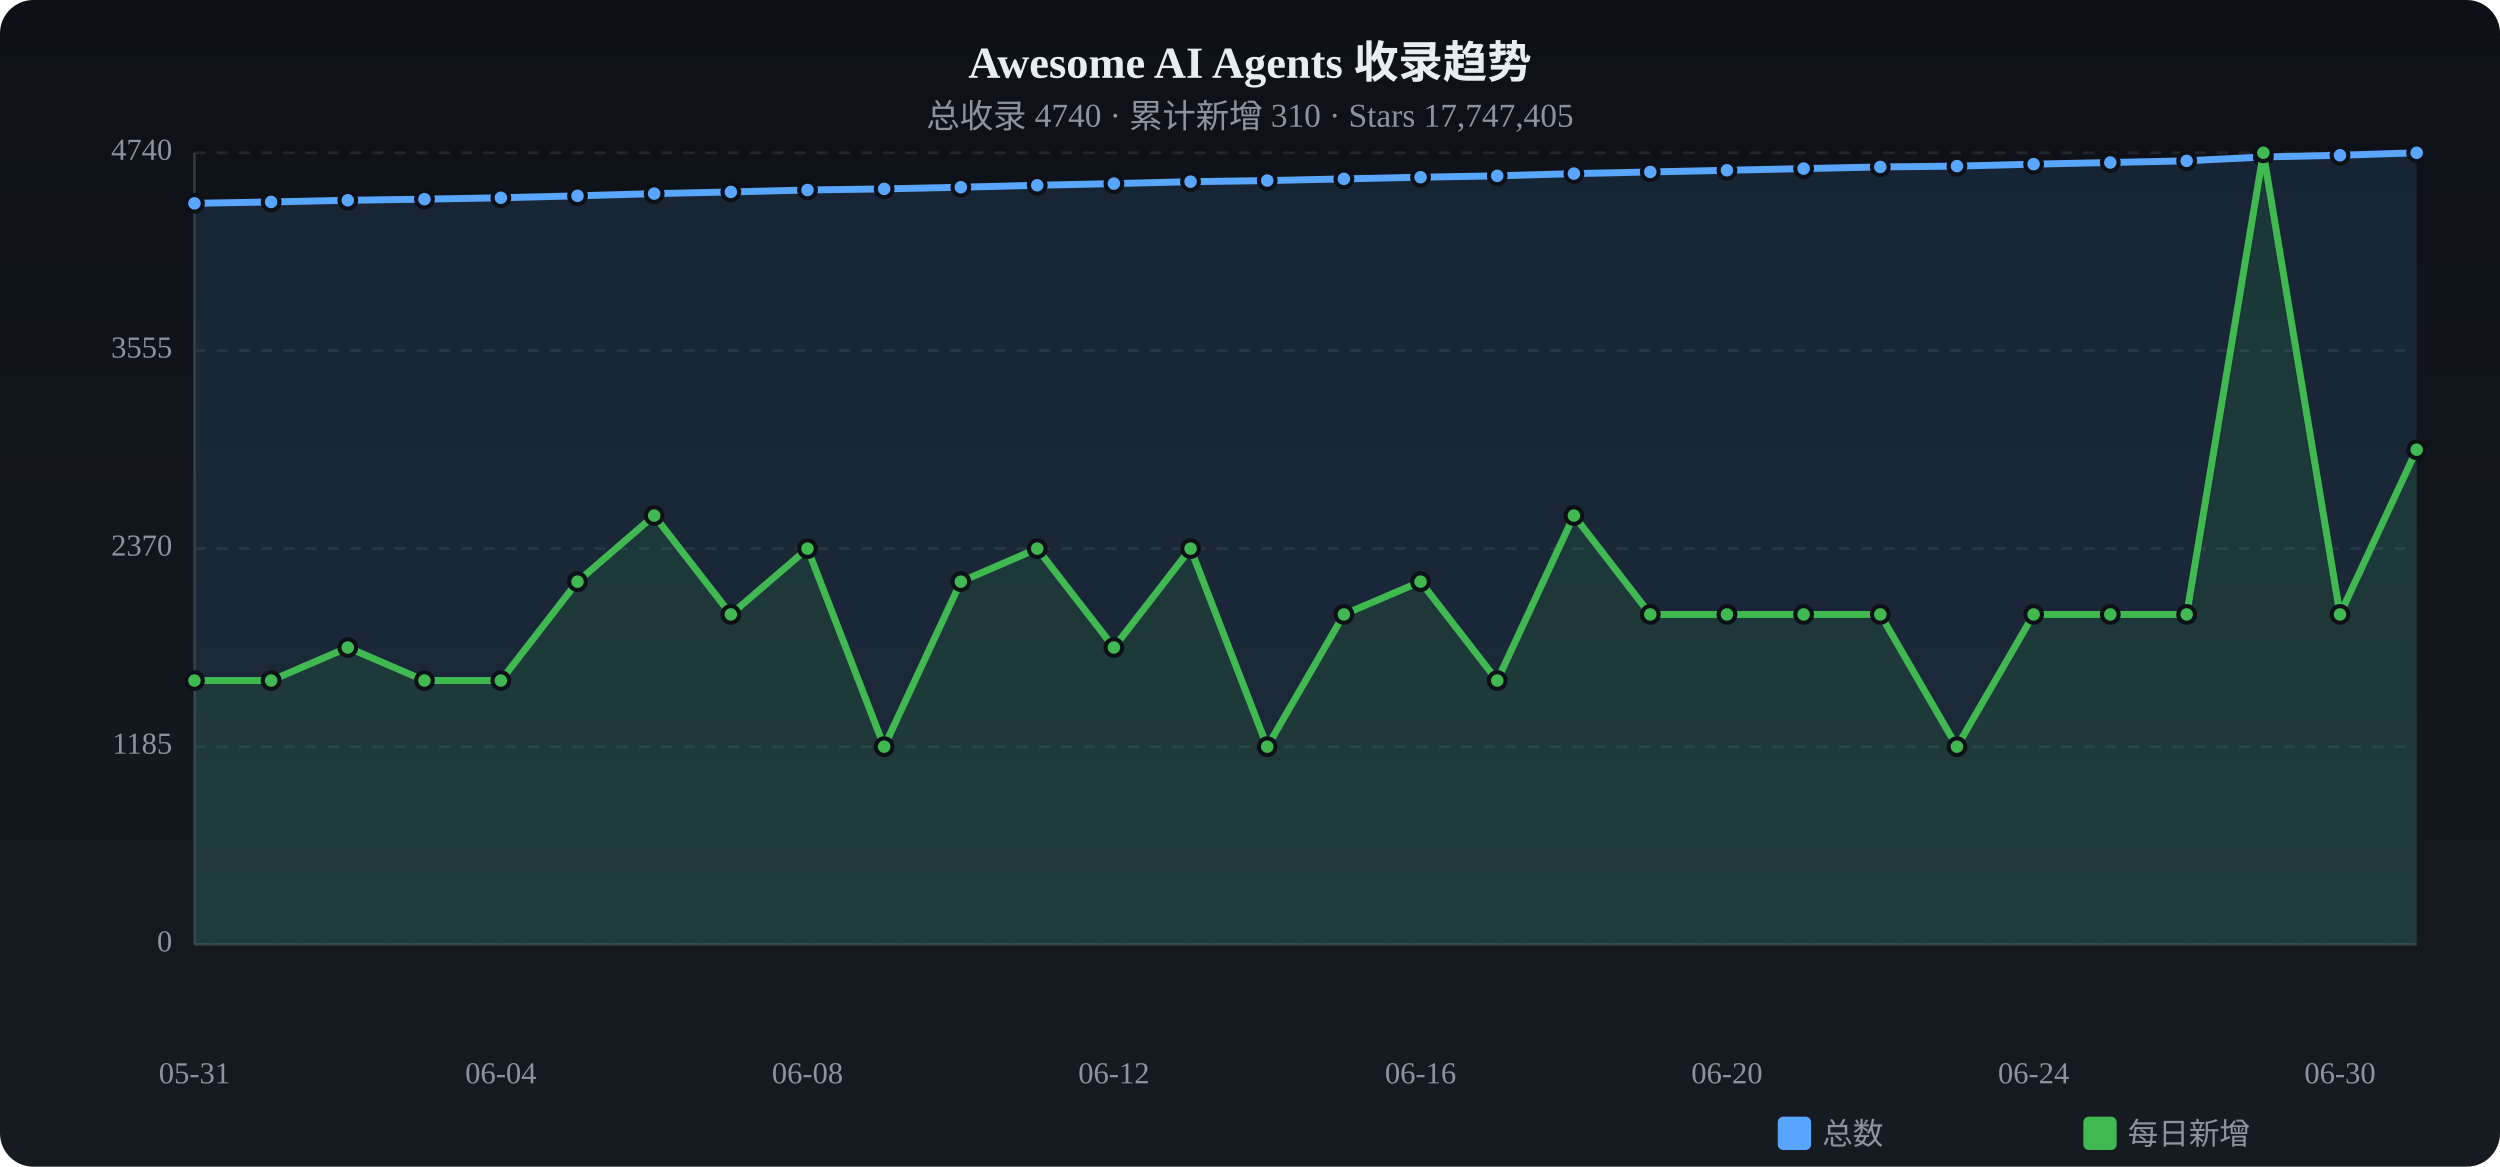
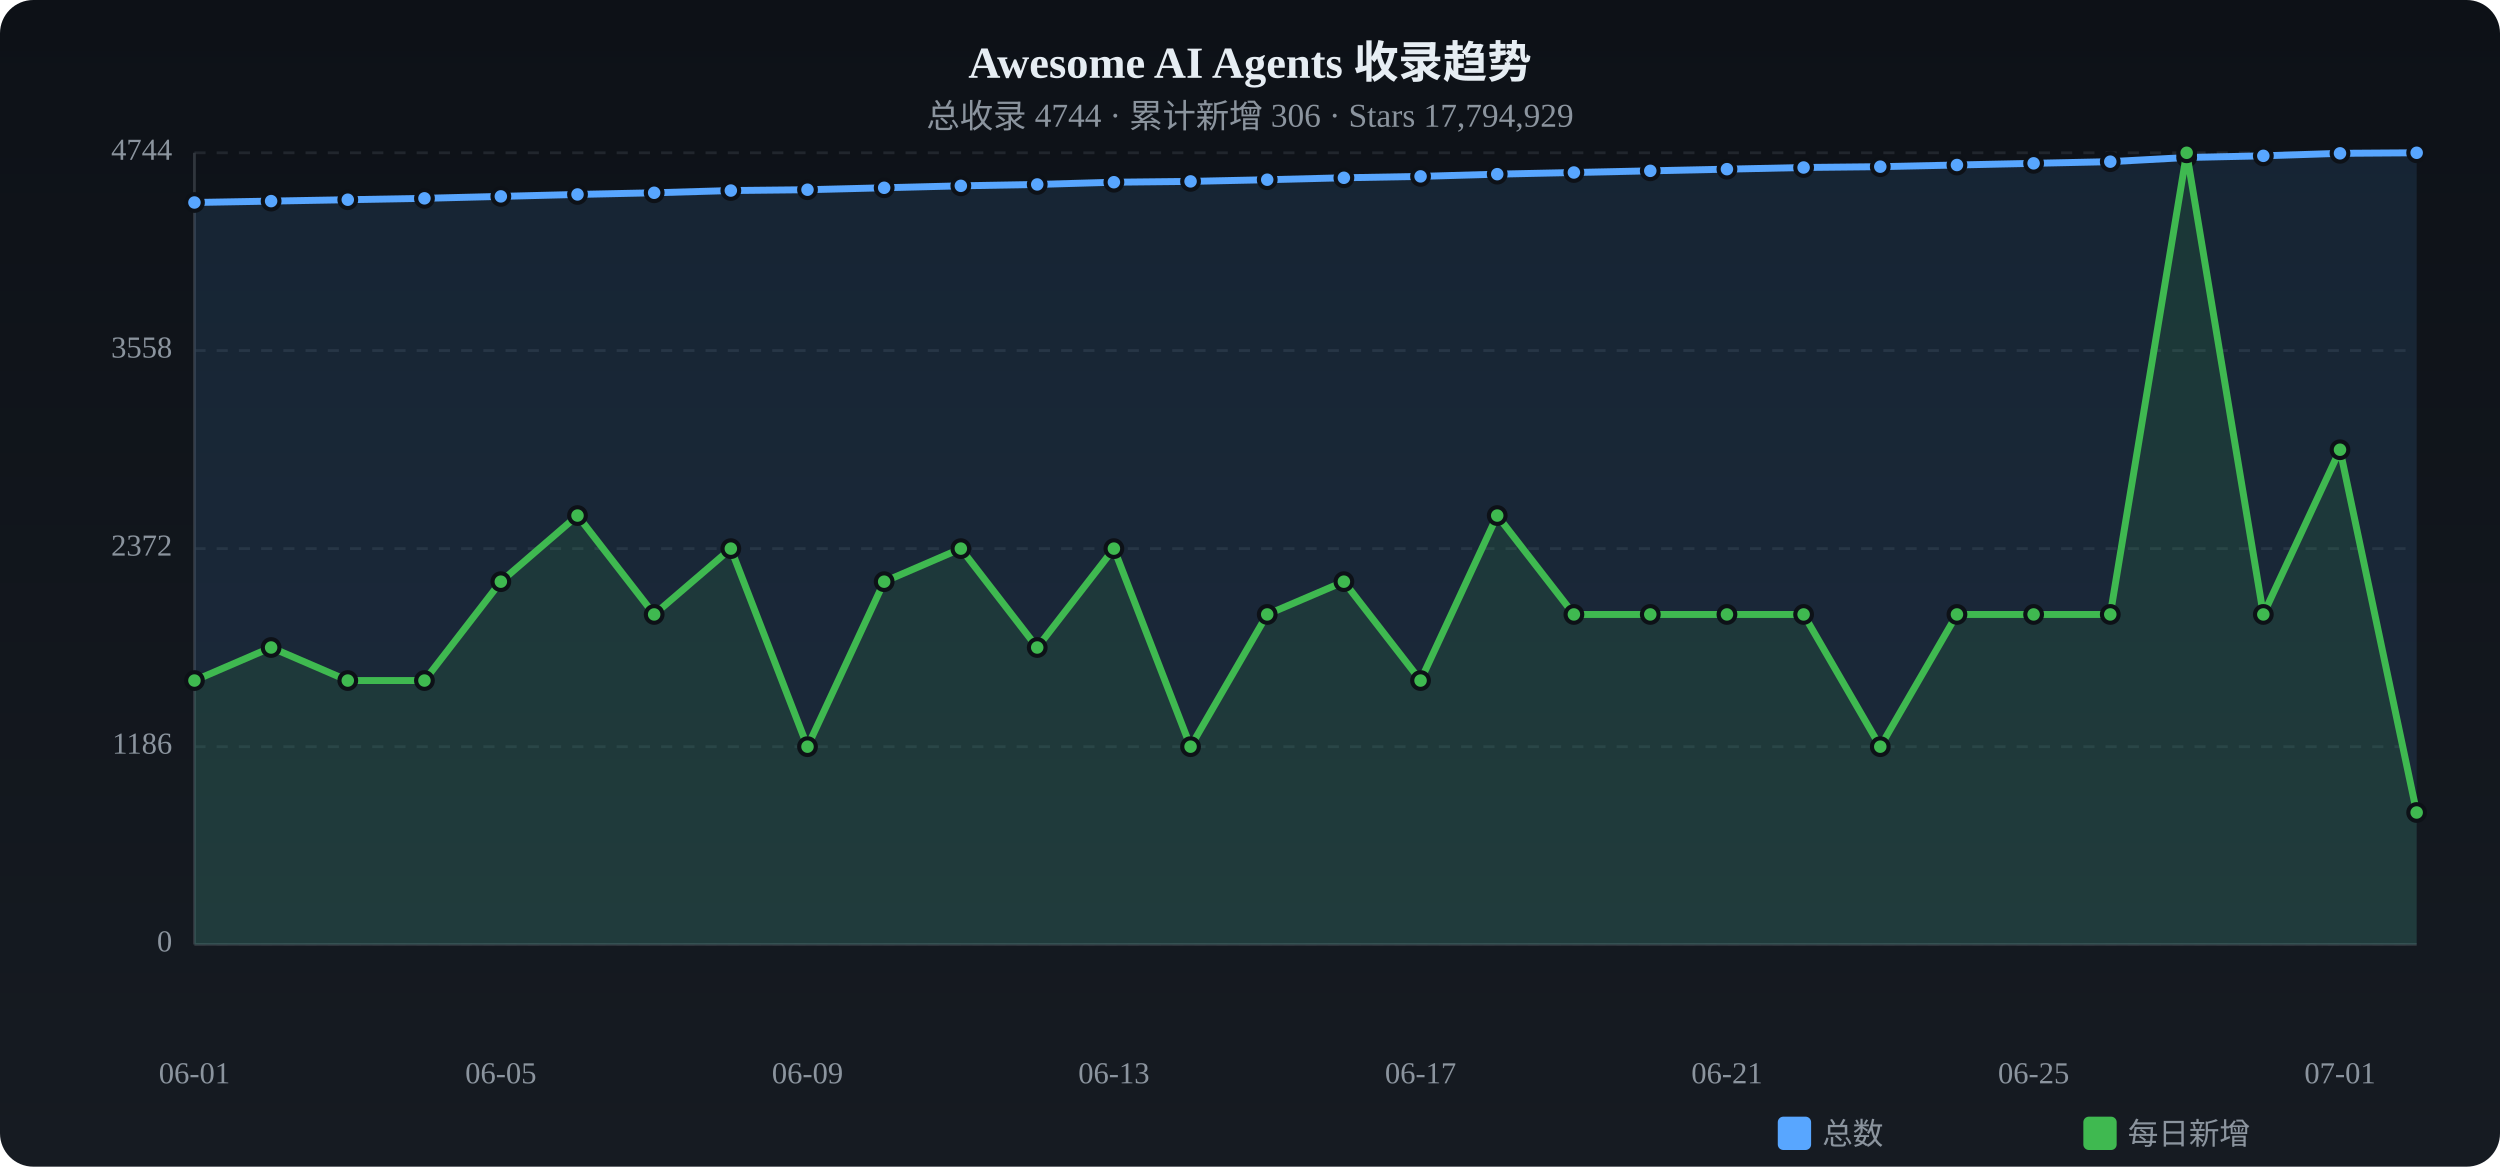
<svg xmlns="http://www.w3.org/2000/svg" viewBox="0 0 900 420" width="900" height="420">
  <defs>
    <linearGradient id="tbg" x1="0%" y1="0%" x2="0%" y2="100%">
      <stop offset="0%" stop-color="#0d1117" />
      <stop offset="100%" stop-color="#161b22" />
    </linearGradient>
  </defs>
  <rect width="900" height="420" rx="12" fill="url(#tbg)" />
  <text x="450.0" y="28" text-anchor="middle" fill="#e6edf3" font-size="16" font-weight="bold">Awesome AI Agents 收录趋势</text>
-   <text x="450.0" y="46" text-anchor="middle" fill="#8b949e" font-size="12">总收录 4740 · 累计新增 310 · Stars 17,747,405</text>
+   <text x="450.0" y="46" text-anchor="middle" fill="#8b949e" font-size="12">总收录 4744 · 累计新增 306 · Stars 17,794,929</text>
  <text x="62" y="340.0" text-anchor="end" fill="#8b949e" font-size="11" dominant-baseline="middle">0</text>
  <line x1="70" y1="340.0" x2="870" y2="340.0" stroke="#21262d" stroke-dasharray="4 4" />
-   <text x="62" y="268.8" text-anchor="end" fill="#8b949e" font-size="11" dominant-baseline="middle">1185</text>
+   <text x="62" y="268.8" text-anchor="end" fill="#8b949e" font-size="11" dominant-baseline="middle">1186</text>
  <line x1="70" y1="268.8" x2="870" y2="268.8" stroke="#21262d" stroke-dasharray="4 4" />
-   <text x="62" y="197.5" text-anchor="end" fill="#8b949e" font-size="11" dominant-baseline="middle">2370</text>
+   <text x="62" y="197.5" text-anchor="end" fill="#8b949e" font-size="11" dominant-baseline="middle">2372</text>
  <line x1="70" y1="197.5" x2="870" y2="197.5" stroke="#21262d" stroke-dasharray="4 4" />
-   <text x="62" y="126.2" text-anchor="end" fill="#8b949e" font-size="11" dominant-baseline="middle">3555</text>
+   <text x="62" y="126.2" text-anchor="end" fill="#8b949e" font-size="11" dominant-baseline="middle">3558</text>
  <line x1="70" y1="126.2" x2="870" y2="126.2" stroke="#21262d" stroke-dasharray="4 4" />
-   <text x="62" y="55.0" text-anchor="end" fill="#8b949e" font-size="11" dominant-baseline="middle">4740</text>
+   <text x="62" y="55.0" text-anchor="end" fill="#8b949e" font-size="11" dominant-baseline="middle">4744</text>
  <line x1="70" y1="55.0" x2="870" y2="55.0" stroke="#21262d" stroke-dasharray="4 4" />
  <line x1="70" y1="55" x2="70" y2="340" stroke="#30363d" />
  <line x1="70" y1="340" x2="870" y2="340" stroke="#30363d" />
-   <path d="M70.0,73.2 L97.6,72.7 L125.2,72.1 L152.8,71.7 L180.3,71.2 L207.9,70.5 L235.5,69.7 L263.1,69.1 L290.7,68.4 L318.3,68.0 L345.9,67.4 L373.4,66.7 L401.0,66.1 L428.6,65.4 L456.2,65.0 L483.8,64.4 L511.4,63.8 L539.0,63.3 L566.6,62.5 L594.1,61.9 L621.7,61.3 L649.3,60.7 L676.9,60.1 L704.5,59.8 L732.1,59.1 L759.7,58.5 L787.2,57.9 L814.8,56.5 L842.4,55.9 L870.0,55.0 L870.0,340 L70.0,340 Z" fill="#58a6ff" opacity="0.12" />
-   <polyline points="70.0,73.2 97.6,72.7 125.2,72.1 152.8,71.7 180.3,71.2 207.9,70.5 235.5,69.7 263.1,69.1 290.7,68.4 318.3,68.0 345.9,67.4 373.4,66.7 401.0,66.1 428.6,65.4 456.2,65.0 483.8,64.4 511.4,63.8 539.0,63.3 566.6,62.5 594.1,61.9 621.7,61.3 649.3,60.7 676.9,60.1 704.5,59.8 732.1,59.1 759.7,58.5 787.2,57.9 814.8,56.5 842.4,55.9 870.0,55.0" fill="none" stroke="#58a6ff" stroke-width="2.5" stroke-linecap="round" stroke-linejoin="round" />
-   <circle cx="70.0" cy="73.2" r="3" fill="#58a6ff" stroke="#0d1117" stroke-width="1.5" />
-   <circle cx="97.6" cy="72.7" r="3" fill="#58a6ff" stroke="#0d1117" stroke-width="1.5" />
-   <circle cx="125.2" cy="72.1" r="3" fill="#58a6ff" stroke="#0d1117" stroke-width="1.5" />
-   <circle cx="152.8" cy="71.7" r="3" fill="#58a6ff" stroke="#0d1117" stroke-width="1.5" />
-   <circle cx="180.3" cy="71.2" r="3" fill="#58a6ff" stroke="#0d1117" stroke-width="1.5" />
-   <circle cx="207.9" cy="70.5" r="3" fill="#58a6ff" stroke="#0d1117" stroke-width="1.5" />
-   <circle cx="235.5" cy="69.7" r="3" fill="#58a6ff" stroke="#0d1117" stroke-width="1.5" />
-   <circle cx="263.1" cy="69.1" r="3" fill="#58a6ff" stroke="#0d1117" stroke-width="1.5" />
-   <circle cx="290.7" cy="68.4" r="3" fill="#58a6ff" stroke="#0d1117" stroke-width="1.5" />
-   <circle cx="318.3" cy="68.0" r="3" fill="#58a6ff" stroke="#0d1117" stroke-width="1.5" />
-   <circle cx="345.9" cy="67.4" r="3" fill="#58a6ff" stroke="#0d1117" stroke-width="1.5" />
-   <circle cx="373.4" cy="66.7" r="3" fill="#58a6ff" stroke="#0d1117" stroke-width="1.5" />
-   <circle cx="401.0" cy="66.1" r="3" fill="#58a6ff" stroke="#0d1117" stroke-width="1.5" />
-   <circle cx="428.6" cy="65.4" r="3" fill="#58a6ff" stroke="#0d1117" stroke-width="1.5" />
-   <circle cx="456.2" cy="65.0" r="3" fill="#58a6ff" stroke="#0d1117" stroke-width="1.5" />
-   <circle cx="483.8" cy="64.4" r="3" fill="#58a6ff" stroke="#0d1117" stroke-width="1.5" />
-   <circle cx="511.4" cy="63.8" r="3" fill="#58a6ff" stroke="#0d1117" stroke-width="1.5" />
-   <circle cx="539.0" cy="63.3" r="3" fill="#58a6ff" stroke="#0d1117" stroke-width="1.5" />
-   <circle cx="566.6" cy="62.5" r="3" fill="#58a6ff" stroke="#0d1117" stroke-width="1.5" />
-   <circle cx="594.1" cy="61.9" r="3" fill="#58a6ff" stroke="#0d1117" stroke-width="1.5" />
-   <circle cx="621.7" cy="61.3" r="3" fill="#58a6ff" stroke="#0d1117" stroke-width="1.5" />
-   <circle cx="649.3" cy="60.7" r="3" fill="#58a6ff" stroke="#0d1117" stroke-width="1.5" />
-   <circle cx="676.9" cy="60.1" r="3" fill="#58a6ff" stroke="#0d1117" stroke-width="1.5" />
-   <circle cx="704.5" cy="59.8" r="3" fill="#58a6ff" stroke="#0d1117" stroke-width="1.5" />
-   <circle cx="732.1" cy="59.1" r="3" fill="#58a6ff" stroke="#0d1117" stroke-width="1.5" />
-   <circle cx="759.7" cy="58.5" r="3" fill="#58a6ff" stroke="#0d1117" stroke-width="1.5" />
-   <circle cx="787.2" cy="57.9" r="3" fill="#58a6ff" stroke="#0d1117" stroke-width="1.5" />
-   <circle cx="814.8" cy="56.5" r="3" fill="#58a6ff" stroke="#0d1117" stroke-width="1.5" />
-   <circle cx="842.4" cy="55.9" r="3" fill="#58a6ff" stroke="#0d1117" stroke-width="1.5" />
+   <path d="M70.0,72.9 L97.6,72.4 L125.2,71.9 L152.8,71.4 L180.3,70.7 L207.9,70.0 L235.5,69.4 L263.1,68.6 L290.7,68.3 L318.3,67.6 L345.9,66.9 L373.4,66.4 L401.0,65.6 L428.6,65.3 L456.2,64.7 L483.8,64.0 L511.4,63.5 L539.0,62.7 L566.6,62.1 L594.1,61.5 L621.7,60.9 L649.3,60.3 L676.9,60.0 L704.5,59.4 L732.1,58.8 L759.7,58.2 L787.2,56.7 L814.8,56.1 L842.4,55.2 L870.0,55.0 L870.0,340 L70.0,340 Z" fill="#58a6ff" opacity="0.12" />
+   <polyline points="70.0,72.9 97.6,72.4 125.2,71.9 152.8,71.4 180.3,70.7 207.9,70.0 235.5,69.4 263.1,68.6 290.7,68.3 318.3,67.6 345.9,66.9 373.4,66.4 401.0,65.6 428.6,65.3 456.2,64.7 483.8,64.0 511.4,63.5 539.0,62.7 566.6,62.1 594.1,61.5 621.7,60.9 649.3,60.3 676.9,60.0 704.5,59.4 732.1,58.8 759.7,58.2 787.2,56.7 814.8,56.1 842.4,55.2 870.0,55.0" fill="none" stroke="#58a6ff" stroke-width="2.5" stroke-linecap="round" stroke-linejoin="round" />
+   <circle cx="70.0" cy="72.9" r="3" fill="#58a6ff" stroke="#0d1117" stroke-width="1.5" />
+   <circle cx="97.6" cy="72.4" r="3" fill="#58a6ff" stroke="#0d1117" stroke-width="1.5" />
+   <circle cx="125.2" cy="71.9" r="3" fill="#58a6ff" stroke="#0d1117" stroke-width="1.5" />
+   <circle cx="152.8" cy="71.4" r="3" fill="#58a6ff" stroke="#0d1117" stroke-width="1.5" />
+   <circle cx="180.3" cy="70.7" r="3" fill="#58a6ff" stroke="#0d1117" stroke-width="1.5" />
+   <circle cx="207.9" cy="70.0" r="3" fill="#58a6ff" stroke="#0d1117" stroke-width="1.5" />
+   <circle cx="235.5" cy="69.4" r="3" fill="#58a6ff" stroke="#0d1117" stroke-width="1.5" />
+   <circle cx="263.1" cy="68.6" r="3" fill="#58a6ff" stroke="#0d1117" stroke-width="1.5" />
+   <circle cx="290.7" cy="68.3" r="3" fill="#58a6ff" stroke="#0d1117" stroke-width="1.5" />
+   <circle cx="318.3" cy="67.6" r="3" fill="#58a6ff" stroke="#0d1117" stroke-width="1.5" />
+   <circle cx="345.9" cy="66.9" r="3" fill="#58a6ff" stroke="#0d1117" stroke-width="1.5" />
+   <circle cx="373.4" cy="66.4" r="3" fill="#58a6ff" stroke="#0d1117" stroke-width="1.5" />
+   <circle cx="401.0" cy="65.6" r="3" fill="#58a6ff" stroke="#0d1117" stroke-width="1.5" />
+   <circle cx="428.6" cy="65.3" r="3" fill="#58a6ff" stroke="#0d1117" stroke-width="1.5" />
+   <circle cx="456.2" cy="64.7" r="3" fill="#58a6ff" stroke="#0d1117" stroke-width="1.5" />
+   <circle cx="483.8" cy="64.0" r="3" fill="#58a6ff" stroke="#0d1117" stroke-width="1.5" />
+   <circle cx="511.4" cy="63.5" r="3" fill="#58a6ff" stroke="#0d1117" stroke-width="1.5" />
+   <circle cx="539.0" cy="62.7" r="3" fill="#58a6ff" stroke="#0d1117" stroke-width="1.5" />
+   <circle cx="566.6" cy="62.1" r="3" fill="#58a6ff" stroke="#0d1117" stroke-width="1.5" />
+   <circle cx="594.1" cy="61.5" r="3" fill="#58a6ff" stroke="#0d1117" stroke-width="1.5" />
+   <circle cx="621.7" cy="60.9" r="3" fill="#58a6ff" stroke="#0d1117" stroke-width="1.5" />
+   <circle cx="649.3" cy="60.3" r="3" fill="#58a6ff" stroke="#0d1117" stroke-width="1.5" />
+   <circle cx="676.9" cy="60.0" r="3" fill="#58a6ff" stroke="#0d1117" stroke-width="1.5" />
+   <circle cx="704.5" cy="59.4" r="3" fill="#58a6ff" stroke="#0d1117" stroke-width="1.5" />
+   <circle cx="732.1" cy="58.8" r="3" fill="#58a6ff" stroke="#0d1117" stroke-width="1.5" />
+   <circle cx="759.7" cy="58.2" r="3" fill="#58a6ff" stroke="#0d1117" stroke-width="1.5" />
+   <circle cx="787.2" cy="56.7" r="3" fill="#58a6ff" stroke="#0d1117" stroke-width="1.5" />
+   <circle cx="814.8" cy="56.1" r="3" fill="#58a6ff" stroke="#0d1117" stroke-width="1.5" />
+   <circle cx="842.4" cy="55.2" r="3" fill="#58a6ff" stroke="#0d1117" stroke-width="1.5" />
  <circle cx="870.0" cy="55.0" r="3" fill="#58a6ff" stroke="#0d1117" stroke-width="1.5" />
-   <path d="M70.0,245.0 L97.6,245.0 L125.2,233.1 L152.8,245.0 L180.3,245.0 L207.9,209.4 L235.5,185.6 L263.1,221.2 L290.7,197.5 L318.3,268.8 L345.9,209.4 L373.4,197.5 L401.0,233.1 L428.6,197.5 L456.2,268.8 L483.8,221.2 L511.4,209.4 L539.0,245.0 L566.6,185.6 L594.1,221.2 L621.7,221.2 L649.3,221.2 L676.9,221.2 L704.5,268.8 L732.1,221.2 L759.7,221.2 L787.2,221.2 L814.8,55.0 L842.4,221.2 L870.0,161.9 L870.0,340 L70.0,340 Z" fill="#3fb950" opacity="0.12" />
-   <polyline points="70.0,245.0 97.6,245.0 125.2,233.1 152.8,245.0 180.3,245.0 207.9,209.4 235.5,185.6 263.1,221.2 290.7,197.5 318.3,268.8 345.9,209.4 373.4,197.5 401.0,233.1 428.6,197.5 456.2,268.8 483.8,221.2 511.4,209.4 539.0,245.0 566.6,185.6 594.1,221.2 621.7,221.2 649.3,221.2 676.9,221.2 704.5,268.8 732.1,221.2 759.7,221.2 787.2,221.2 814.8,55.0 842.4,221.2 870.0,161.9" fill="none" stroke="#3fb950" stroke-width="2.5" stroke-linecap="round" stroke-linejoin="round" />
+   <path d="M70.0,245.0 L97.6,233.1 L125.2,245.0 L152.8,245.0 L180.3,209.4 L207.9,185.6 L235.5,221.2 L263.1,197.5 L290.7,268.8 L318.3,209.4 L345.9,197.5 L373.4,233.1 L401.0,197.5 L428.6,268.8 L456.2,221.2 L483.8,209.4 L511.4,245.0 L539.0,185.6 L566.6,221.2 L594.1,221.2 L621.7,221.2 L649.3,221.2 L676.9,268.8 L704.5,221.2 L732.1,221.2 L759.7,221.2 L787.2,55.0 L814.8,221.2 L842.4,161.9 L870.0,292.5 L870.0,340 L70.0,340 Z" fill="#3fb950" opacity="0.12" />
+   <polyline points="70.0,245.0 97.6,233.1 125.2,245.0 152.8,245.0 180.3,209.4 207.9,185.6 235.5,221.2 263.1,197.5 290.7,268.8 318.3,209.4 345.9,197.5 373.4,233.1 401.0,197.5 428.6,268.8 456.2,221.2 483.8,209.4 511.4,245.0 539.0,185.6 566.6,221.2 594.1,221.2 621.7,221.2 649.3,221.2 676.9,268.8 704.5,221.2 732.1,221.2 759.7,221.2 787.2,55.0 814.8,221.2 842.4,161.9 870.0,292.5" fill="none" stroke="#3fb950" stroke-width="2.5" stroke-linecap="round" stroke-linejoin="round" />
  <circle cx="70.0" cy="245.0" r="3" fill="#3fb950" stroke="#0d1117" stroke-width="1.5" />
-   <circle cx="97.6" cy="245.0" r="3" fill="#3fb950" stroke="#0d1117" stroke-width="1.5" />
-   <circle cx="125.2" cy="233.1" r="3" fill="#3fb950" stroke="#0d1117" stroke-width="1.5" />
+   <circle cx="97.6" cy="233.1" r="3" fill="#3fb950" stroke="#0d1117" stroke-width="1.5" />
+   <circle cx="125.2" cy="245.0" r="3" fill="#3fb950" stroke="#0d1117" stroke-width="1.5" />
  <circle cx="152.8" cy="245.0" r="3" fill="#3fb950" stroke="#0d1117" stroke-width="1.5" />
-   <circle cx="180.3" cy="245.0" r="3" fill="#3fb950" stroke="#0d1117" stroke-width="1.5" />
-   <circle cx="207.9" cy="209.4" r="3" fill="#3fb950" stroke="#0d1117" stroke-width="1.5" />
-   <circle cx="235.5" cy="185.6" r="3" fill="#3fb950" stroke="#0d1117" stroke-width="1.5" />
-   <circle cx="263.1" cy="221.2" r="3" fill="#3fb950" stroke="#0d1117" stroke-width="1.5" />
-   <circle cx="290.7" cy="197.5" r="3" fill="#3fb950" stroke="#0d1117" stroke-width="1.5" />
-   <circle cx="318.3" cy="268.8" r="3" fill="#3fb950" stroke="#0d1117" stroke-width="1.5" />
-   <circle cx="345.9" cy="209.4" r="3" fill="#3fb950" stroke="#0d1117" stroke-width="1.5" />
-   <circle cx="373.4" cy="197.5" r="3" fill="#3fb950" stroke="#0d1117" stroke-width="1.5" />
-   <circle cx="401.0" cy="233.1" r="3" fill="#3fb950" stroke="#0d1117" stroke-width="1.5" />
-   <circle cx="428.6" cy="197.5" r="3" fill="#3fb950" stroke="#0d1117" stroke-width="1.5" />
-   <circle cx="456.2" cy="268.8" r="3" fill="#3fb950" stroke="#0d1117" stroke-width="1.5" />
-   <circle cx="483.8" cy="221.2" r="3" fill="#3fb950" stroke="#0d1117" stroke-width="1.5" />
-   <circle cx="511.4" cy="209.4" r="3" fill="#3fb950" stroke="#0d1117" stroke-width="1.5" />
-   <circle cx="539.0" cy="245.0" r="3" fill="#3fb950" stroke="#0d1117" stroke-width="1.5" />
-   <circle cx="566.6" cy="185.6" r="3" fill="#3fb950" stroke="#0d1117" stroke-width="1.5" />
+   <circle cx="180.3" cy="209.4" r="3" fill="#3fb950" stroke="#0d1117" stroke-width="1.5" />
+   <circle cx="207.9" cy="185.6" r="3" fill="#3fb950" stroke="#0d1117" stroke-width="1.5" />
+   <circle cx="235.5" cy="221.2" r="3" fill="#3fb950" stroke="#0d1117" stroke-width="1.5" />
+   <circle cx="263.1" cy="197.5" r="3" fill="#3fb950" stroke="#0d1117" stroke-width="1.5" />
+   <circle cx="290.7" cy="268.8" r="3" fill="#3fb950" stroke="#0d1117" stroke-width="1.5" />
+   <circle cx="318.3" cy="209.4" r="3" fill="#3fb950" stroke="#0d1117" stroke-width="1.5" />
+   <circle cx="345.9" cy="197.5" r="3" fill="#3fb950" stroke="#0d1117" stroke-width="1.5" />
+   <circle cx="373.4" cy="233.1" r="3" fill="#3fb950" stroke="#0d1117" stroke-width="1.5" />
+   <circle cx="401.0" cy="197.5" r="3" fill="#3fb950" stroke="#0d1117" stroke-width="1.5" />
+   <circle cx="428.6" cy="268.8" r="3" fill="#3fb950" stroke="#0d1117" stroke-width="1.5" />
+   <circle cx="456.2" cy="221.2" r="3" fill="#3fb950" stroke="#0d1117" stroke-width="1.5" />
+   <circle cx="483.8" cy="209.4" r="3" fill="#3fb950" stroke="#0d1117" stroke-width="1.5" />
+   <circle cx="511.4" cy="245.0" r="3" fill="#3fb950" stroke="#0d1117" stroke-width="1.5" />
+   <circle cx="539.0" cy="185.6" r="3" fill="#3fb950" stroke="#0d1117" stroke-width="1.5" />
+   <circle cx="566.6" cy="221.2" r="3" fill="#3fb950" stroke="#0d1117" stroke-width="1.5" />
  <circle cx="594.1" cy="221.2" r="3" fill="#3fb950" stroke="#0d1117" stroke-width="1.5" />
  <circle cx="621.7" cy="221.2" r="3" fill="#3fb950" stroke="#0d1117" stroke-width="1.5" />
  <circle cx="649.3" cy="221.2" r="3" fill="#3fb950" stroke="#0d1117" stroke-width="1.5" />
-   <circle cx="676.9" cy="221.2" r="3" fill="#3fb950" stroke="#0d1117" stroke-width="1.5" />
-   <circle cx="704.5" cy="268.8" r="3" fill="#3fb950" stroke="#0d1117" stroke-width="1.5" />
+   <circle cx="676.9" cy="268.8" r="3" fill="#3fb950" stroke="#0d1117" stroke-width="1.5" />
+   <circle cx="704.5" cy="221.2" r="3" fill="#3fb950" stroke="#0d1117" stroke-width="1.5" />
  <circle cx="732.1" cy="221.2" r="3" fill="#3fb950" stroke="#0d1117" stroke-width="1.5" />
  <circle cx="759.7" cy="221.2" r="3" fill="#3fb950" stroke="#0d1117" stroke-width="1.5" />
-   <circle cx="787.2" cy="221.2" r="3" fill="#3fb950" stroke="#0d1117" stroke-width="1.5" />
-   <circle cx="814.8" cy="55.0" r="3" fill="#3fb950" stroke="#0d1117" stroke-width="1.5" />
-   <circle cx="842.4" cy="221.2" r="3" fill="#3fb950" stroke="#0d1117" stroke-width="1.5" />
-   <circle cx="870.0" cy="161.9" r="3" fill="#3fb950" stroke="#0d1117" stroke-width="1.5" />
-   <text x="70.0" y="390" text-anchor="middle" fill="#8b949e" font-size="11">05-31</text>
-   <text x="180.3" y="390" text-anchor="middle" fill="#8b949e" font-size="11">06-04</text>
-   <text x="290.7" y="390" text-anchor="middle" fill="#8b949e" font-size="11">06-08</text>
-   <text x="401.0" y="390" text-anchor="middle" fill="#8b949e" font-size="11">06-12</text>
-   <text x="511.4" y="390" text-anchor="middle" fill="#8b949e" font-size="11">06-16</text>
-   <text x="621.7" y="390" text-anchor="middle" fill="#8b949e" font-size="11">06-20</text>
-   <text x="732.1" y="390" text-anchor="middle" fill="#8b949e" font-size="11">06-24</text>
-   <text x="842.4" y="390" text-anchor="middle" fill="#8b949e" font-size="11">06-30</text>
+   <circle cx="787.2" cy="55.0" r="3" fill="#3fb950" stroke="#0d1117" stroke-width="1.5" />
+   <circle cx="814.8" cy="221.2" r="3" fill="#3fb950" stroke="#0d1117" stroke-width="1.5" />
+   <circle cx="842.4" cy="161.9" r="3" fill="#3fb950" stroke="#0d1117" stroke-width="1.5" />
+   <circle cx="870.0" cy="292.5" r="3" fill="#3fb950" stroke="#0d1117" stroke-width="1.5" />
+   <text x="70.0" y="390" text-anchor="middle" fill="#8b949e" font-size="11">06-01</text>
+   <text x="180.3" y="390" text-anchor="middle" fill="#8b949e" font-size="11">06-05</text>
+   <text x="290.7" y="390" text-anchor="middle" fill="#8b949e" font-size="11">06-09</text>
+   <text x="401.0" y="390" text-anchor="middle" fill="#8b949e" font-size="11">06-13</text>
+   <text x="511.4" y="390" text-anchor="middle" fill="#8b949e" font-size="11">06-17</text>
+   <text x="621.7" y="390" text-anchor="middle" fill="#8b949e" font-size="11">06-21</text>
+   <text x="732.1" y="390" text-anchor="middle" fill="#8b949e" font-size="11">06-25</text>
+   <text x="842.4" y="390" text-anchor="middle" fill="#8b949e" font-size="11">07-01</text>
  <rect x="640" y="402" width="12" height="12" rx="2" fill="#58a6ff" />
  <text x="656" y="412" fill="#8b949e" font-size="11">总数</text>
  <rect x="750" y="402" width="12" height="12" rx="2" fill="#3fb950" />
  <text x="766" y="412" fill="#8b949e" font-size="11">每日新增</text>
</svg>
